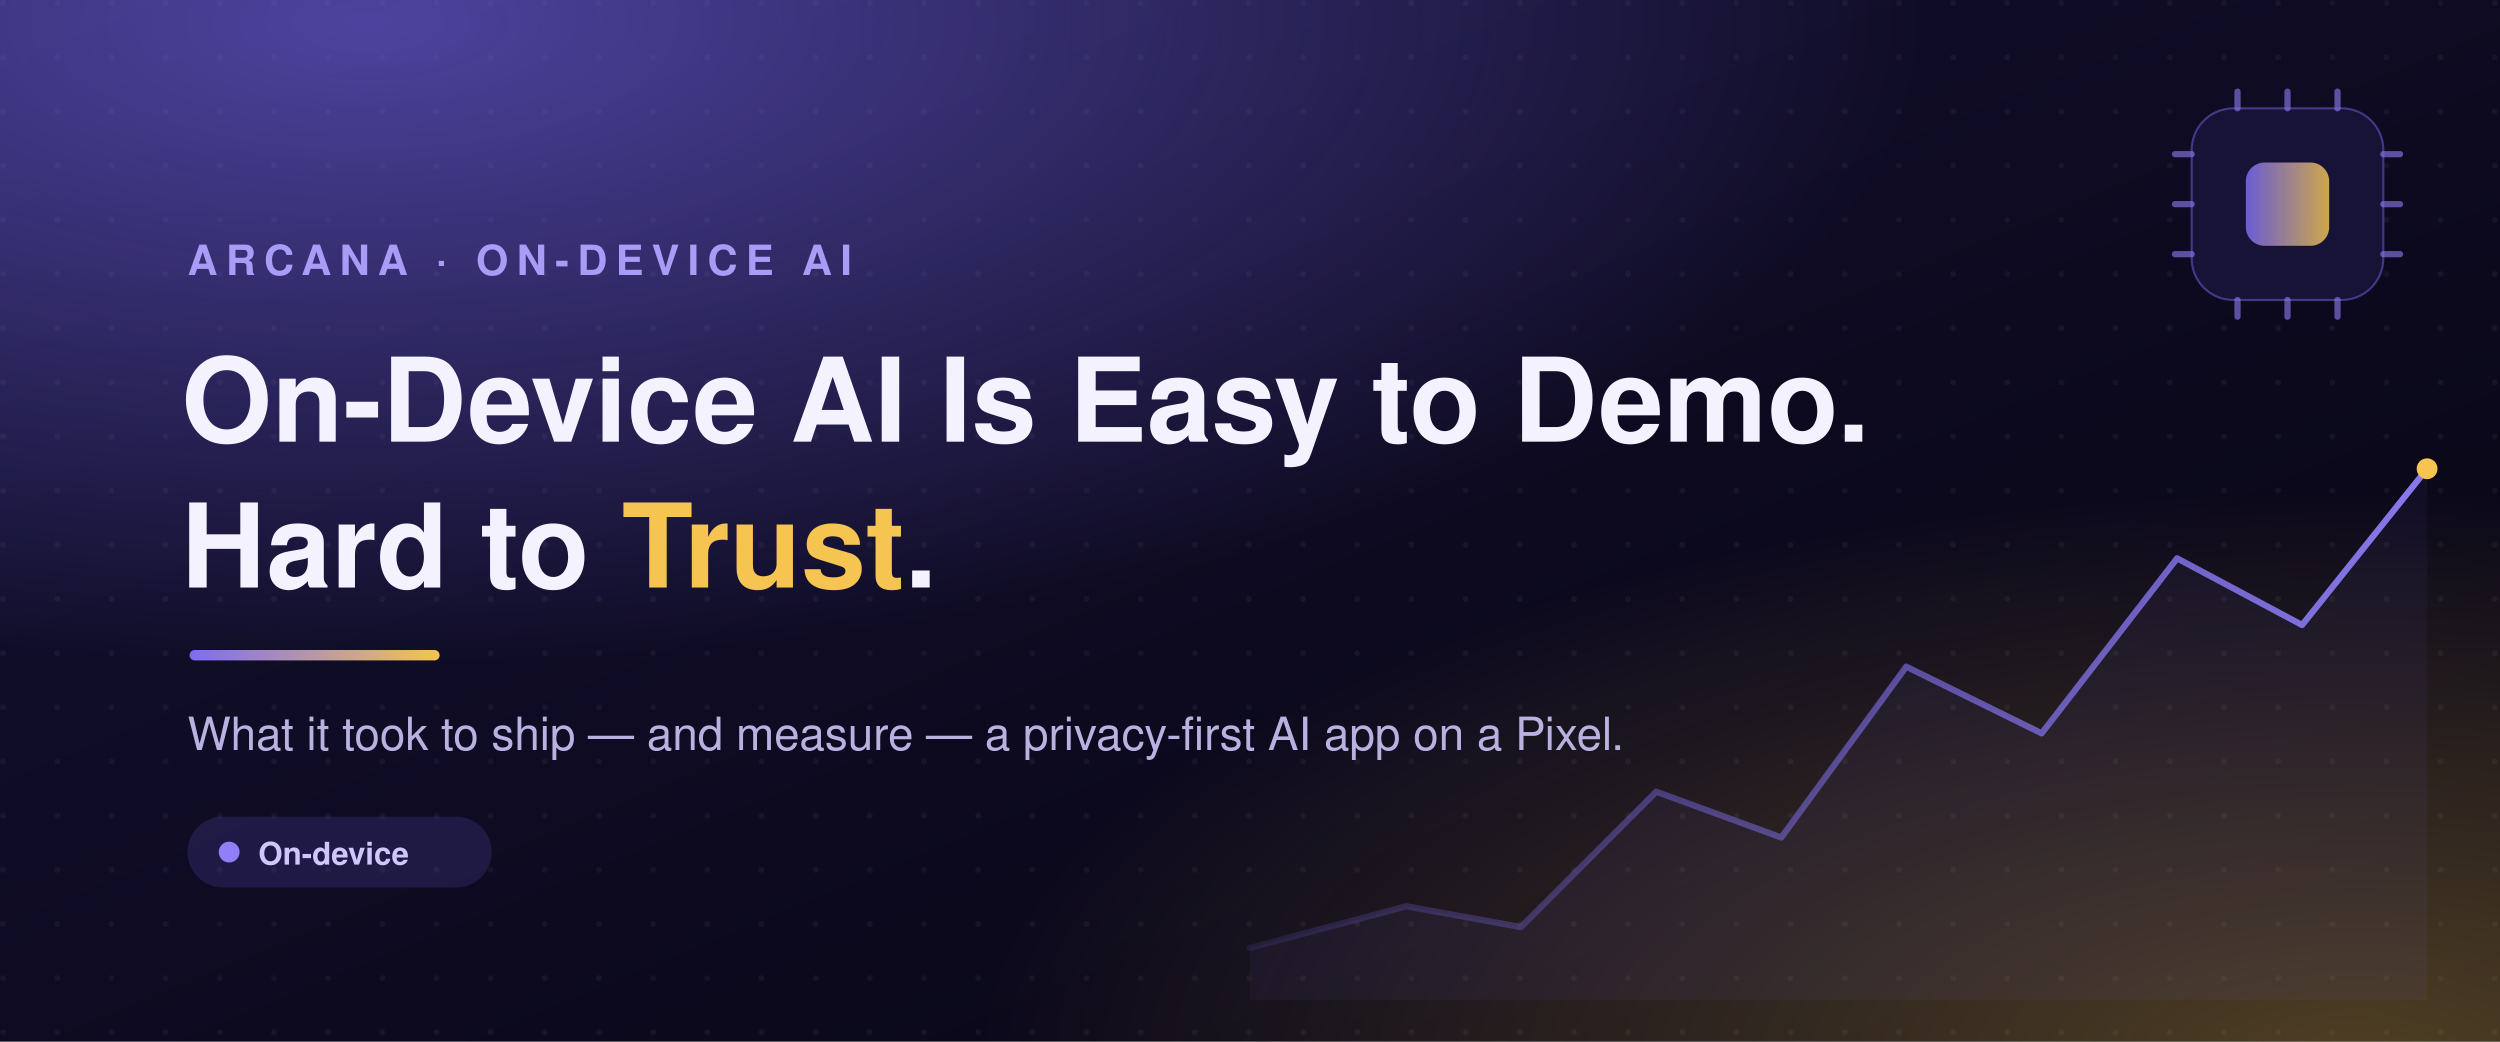
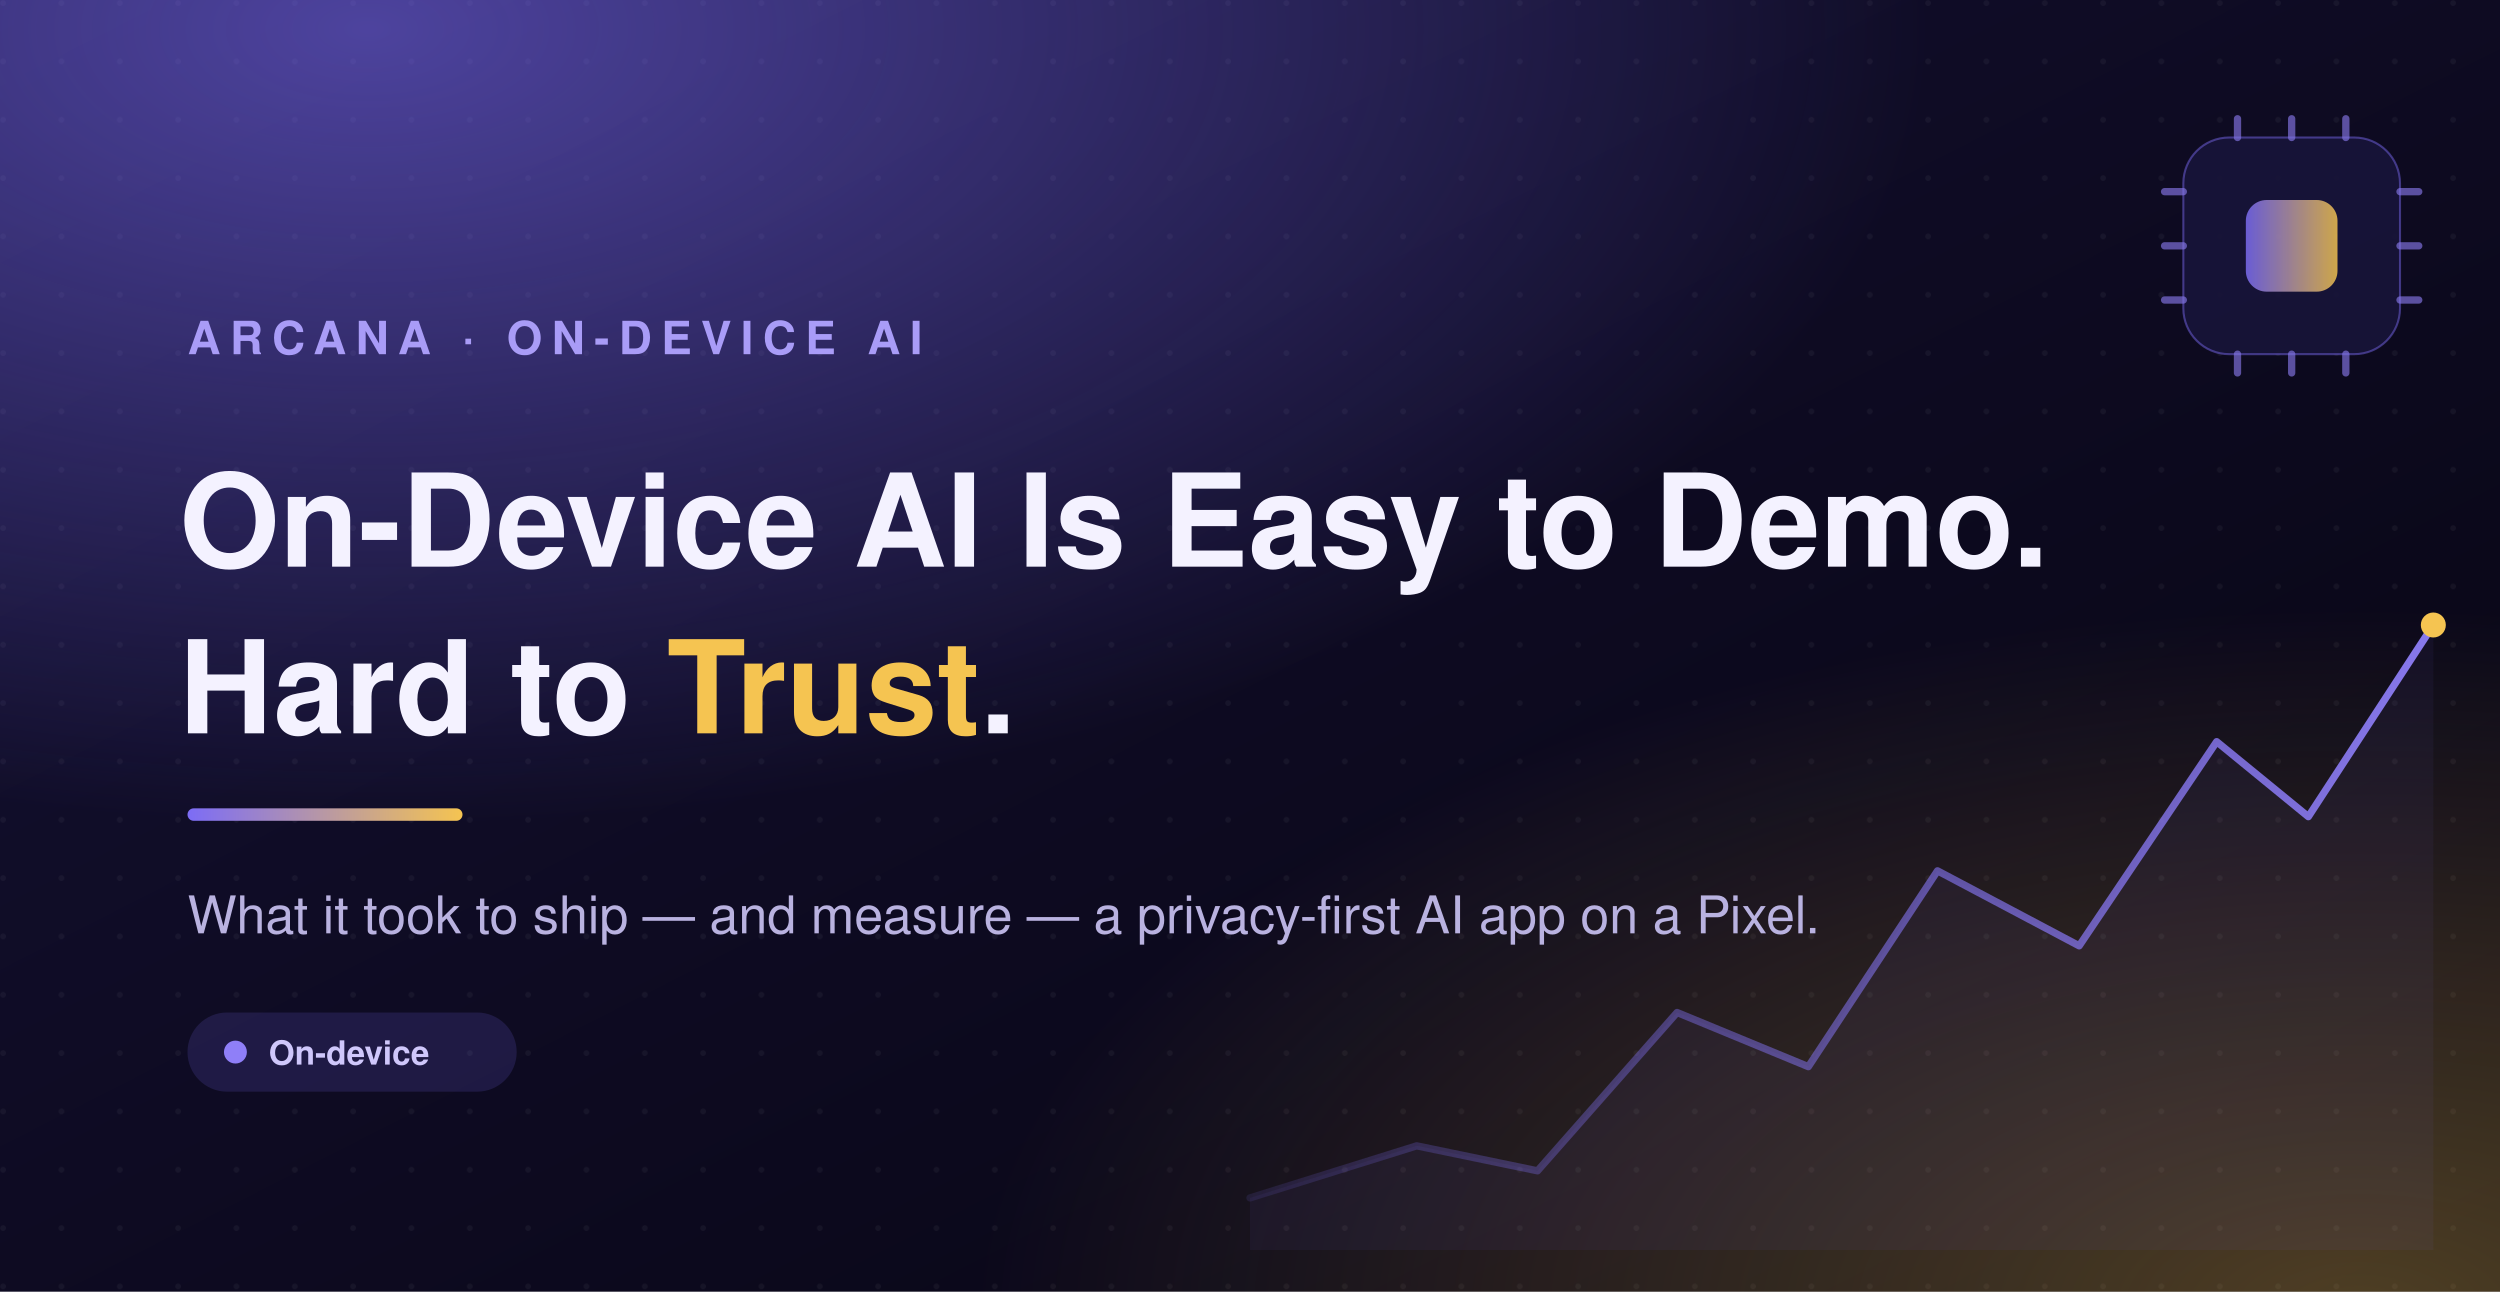
- <svg xmlns="http://www.w3.org/2000/svg" viewBox="0 0 1200 500" role="img" aria-label="On-Device AI Is Easy to Demo. Hard to Trust. — Arcana">
+ <svg xmlns="http://www.w3.org/2000/svg" viewBox="0 0 1200 620" role="img" aria-label="On-Device AI Is Easy to Demo. Hard to Trust. — Arcana">
  <defs>
    <linearGradient id="bg" x1="0" y1="0" x2="1" y2="1">
      <stop offset="0" stop-color="#151235" />
      <stop offset="0.55" stop-color="#0d0a20" />
      <stop offset="1" stop-color="#070510" />
    </linearGradient>
    <radialGradient id="glowIris" cx="0.15" cy="0.02" r="0.62">
      <stop offset="0" stop-color="#7c6cf6" stop-opacity="0.55" />
      <stop offset="1" stop-color="#7c6cf6" stop-opacity="0" />
    </radialGradient>
    <radialGradient id="glowGold" cx="0.94" cy="1.02" r="0.55">
      <stop offset="0" stop-color="#f5c451" stop-opacity="0.30" />
      <stop offset="1" stop-color="#f5c451" stop-opacity="0" />
    </radialGradient>
    <linearGradient id="accent" x1="0" y1="0" x2="1" y2="0">
      <stop offset="0" stop-color="#7c6cf6" />
      <stop offset="1" stop-color="#f5c451" />
    </linearGradient>
    <linearGradient id="spark" x1="0" y1="0" x2="1" y2="0">
      <stop offset="0" stop-color="#7c6cf6" stop-opacity="0.12" />
      <stop offset="1" stop-color="#8f7ff8" stop-opacity="0.95" />
    </linearGradient>
-     <pattern id="dots" width="26" height="26" patternUnits="userSpaceOnUse">
+     <pattern id="dots" width="28" height="28" patternUnits="userSpaceOnUse">
      <circle cx="1.5" cy="1.5" r="1.4" fill="#ffffff" opacity="0.045" />
    </pattern>
  </defs>
-   <rect width="1200" height="500" fill="url(#bg)" />
-   <rect width="1200" height="500" fill="url(#dots)" />
-   <rect width="1200" height="500" fill="url(#glowIris)" />
-   <rect width="1200" height="500" fill="url(#glowGold)" />
-   <path d="M600,455 675,435 730,445 795,380 855,402 915,320 980,352 1045,268 1105,300 1165,225 1165,480 600,480 Z" fill="#7c6cf6" opacity="0.06" />
-   <polyline fill="none" stroke="url(#spark)" stroke-width="3" stroke-linecap="round" stroke-linejoin="round" points="600,455 675,435 730,445 795,380 855,402 915,320 980,352 1045,268 1105,300 1165,225" />
-   <circle cx="1165" cy="225" r="5" fill="#f5c451" />
-   <g transform="translate(1052,52)" opacity="0.92">
-     <rect x="0" y="0" width="92" height="92" rx="20" fill="#171338" stroke="#7c6cf6" stroke-opacity="0.5" />
-     <rect x="26" y="26" width="40" height="40" rx="9" fill="url(#accent)" opacity="0.9" />
-     <g stroke="#8f7ff8" stroke-width="3" stroke-linecap="round" opacity="0.65">
-       <line x1="22" y1="-8" x2="22" y2="0" />
-       <line x1="46" y1="-8" x2="46" y2="0" />
-       <line x1="70" y1="-8" x2="70" y2="0" />
-       <line x1="22" y1="92" x2="22" y2="100" />
-       <line x1="46" y1="92" x2="46" y2="100" />
-       <line x1="70" y1="92" x2="70" y2="100" />
-       <line x1="-8" y1="22" x2="0" y2="22" />
-       <line x1="-8" y1="46" x2="0" y2="46" />
-       <line x1="-8" y1="70" x2="0" y2="70" />
-       <line x1="92" y1="22" x2="100" y2="22" />
-       <line x1="92" y1="46" x2="100" y2="46" />
-       <line x1="92" y1="70" x2="100" y2="70" />
+   <rect width="1200" height="620" fill="url(#bg)" />
+   <rect width="1200" height="620" fill="url(#dots)" />
+   <rect width="1200" height="620" fill="url(#glowIris)" />
+   <rect width="1200" height="620" fill="url(#glowGold)" />
+   <path d="M600,575 680,550 738,562 805,486 868,512 930,418 998,454 1064,356 1108,392 1168,300 1168,600 600,600 Z" fill="#7c6cf6" opacity="0.06" />
+   <polyline fill="none" stroke="url(#spark)" stroke-width="3.5" stroke-linecap="round" stroke-linejoin="round" points="600,575 680,550 738,562 805,486 868,512 930,418 998,454 1064,356 1108,392 1168,300" />
+   <circle cx="1168" cy="300" r="6" fill="#f5c451" />
+   <g transform="translate(1048,66)" opacity="0.92">
+     <rect x="0" y="0" width="104" height="104" rx="22" fill="#171338" stroke="#7c6cf6" stroke-opacity="0.5" />
+     <rect x="30" y="30" width="44" height="44" rx="10" fill="url(#accent)" opacity="0.9" />
+     <g stroke="#8f7ff8" stroke-width="3.5" stroke-linecap="round" opacity="0.65">
+       <line x1="26" y1="-9" x2="26" y2="0" />
+       <line x1="52" y1="-9" x2="52" y2="0" />
+       <line x1="78" y1="-9" x2="78" y2="0" />
+       <line x1="26" y1="104" x2="26" y2="113" />
+       <line x1="52" y1="104" x2="52" y2="113" />
+       <line x1="78" y1="104" x2="78" y2="113" />
+       <line x1="-9" y1="26" x2="0" y2="26" />
+       <line x1="-9" y1="52" x2="0" y2="52" />
+       <line x1="-9" y1="78" x2="0" y2="78" />
+       <line x1="104" y1="26" x2="113" y2="26" />
+       <line x1="104" y1="52" x2="113" y2="52" />
+       <line x1="104" y1="78" x2="113" y2="78" />
    </g>
  </g>
-   <text x="90" y="132" font-family="'Segoe UI',Helvetica,Arial,sans-serif" font-size="20" letter-spacing="4" fill="#a99cf7" font-weight="600">ARCANA · ON-DEVICE AI</text>
-   <text x="87" y="212" font-family="'Segoe UI',Helvetica,Arial,sans-serif" font-size="56" fill="#f4f2ff" font-weight="800">On-Device AI Is Easy to Demo.</text>
-   <text x="87" y="282" font-family="'Segoe UI',Helvetica,Arial,sans-serif" font-size="56" fill="#f4f2ff" font-weight="800">Hard to <tspan fill="#f5c451">Trust</tspan>.</text>
-   <rect x="91" y="312" width="120" height="5" rx="2.5" fill="url(#accent)" />
-   <text x="90" y="360" font-family="'Segoe UI',Helvetica,Arial,sans-serif" font-size="22" fill="#b9b2e0">What it took to ship — and measure — a privacy-first AI app on a Pixel.</text>
-   <g transform="translate(90,392)">
-     <rect x="0" y="0" width="146" height="34" rx="17" fill="#7c6cf6" opacity="0.16" />
-     <circle cx="20" cy="17" r="5" fill="#8f7ff8" />
-     <text x="34" y="23" font-family="'Segoe UI',Helvetica,Arial,sans-serif" font-size="15" fill="#cfc7fb" font-weight="600">On-device</text>
+   <text x="90" y="170" font-family="'Segoe UI',Helvetica,Arial,sans-serif" font-size="22" letter-spacing="4.5" fill="#a99cf7" font-weight="600">ARCANA · ON-DEVICE AI</text>
+   <text x="86" y="272" font-family="'Segoe UI',Helvetica,Arial,sans-serif" font-size="62" fill="#f4f2ff" font-weight="800">On-Device AI Is Easy to Demo.</text>
+   <text x="86" y="352" font-family="'Segoe UI',Helvetica,Arial,sans-serif" font-size="62" fill="#f4f2ff" font-weight="800">Hard to <tspan fill="#f5c451">Trust</tspan>.</text>
+   <rect x="90" y="388" width="132" height="6" rx="3" fill="url(#accent)" />
+   <text x="90" y="448" font-family="'Segoe UI',Helvetica,Arial,sans-serif" font-size="25" fill="#b9b2e0">What it took to ship — and measure — a privacy-first AI app on a Pixel.</text>
+   <g transform="translate(90,486)">
+     <rect x="0" y="0" width="158" height="38" rx="19" fill="#7c6cf6" opacity="0.16" />
+     <circle cx="23" cy="19" r="5.5" fill="#8f7ff8" />
+     <text x="39" y="25" font-family="'Segoe UI',Helvetica,Arial,sans-serif" font-size="16" fill="#cfc7fb" font-weight="600">On-device</text>
  </g>
</svg>
